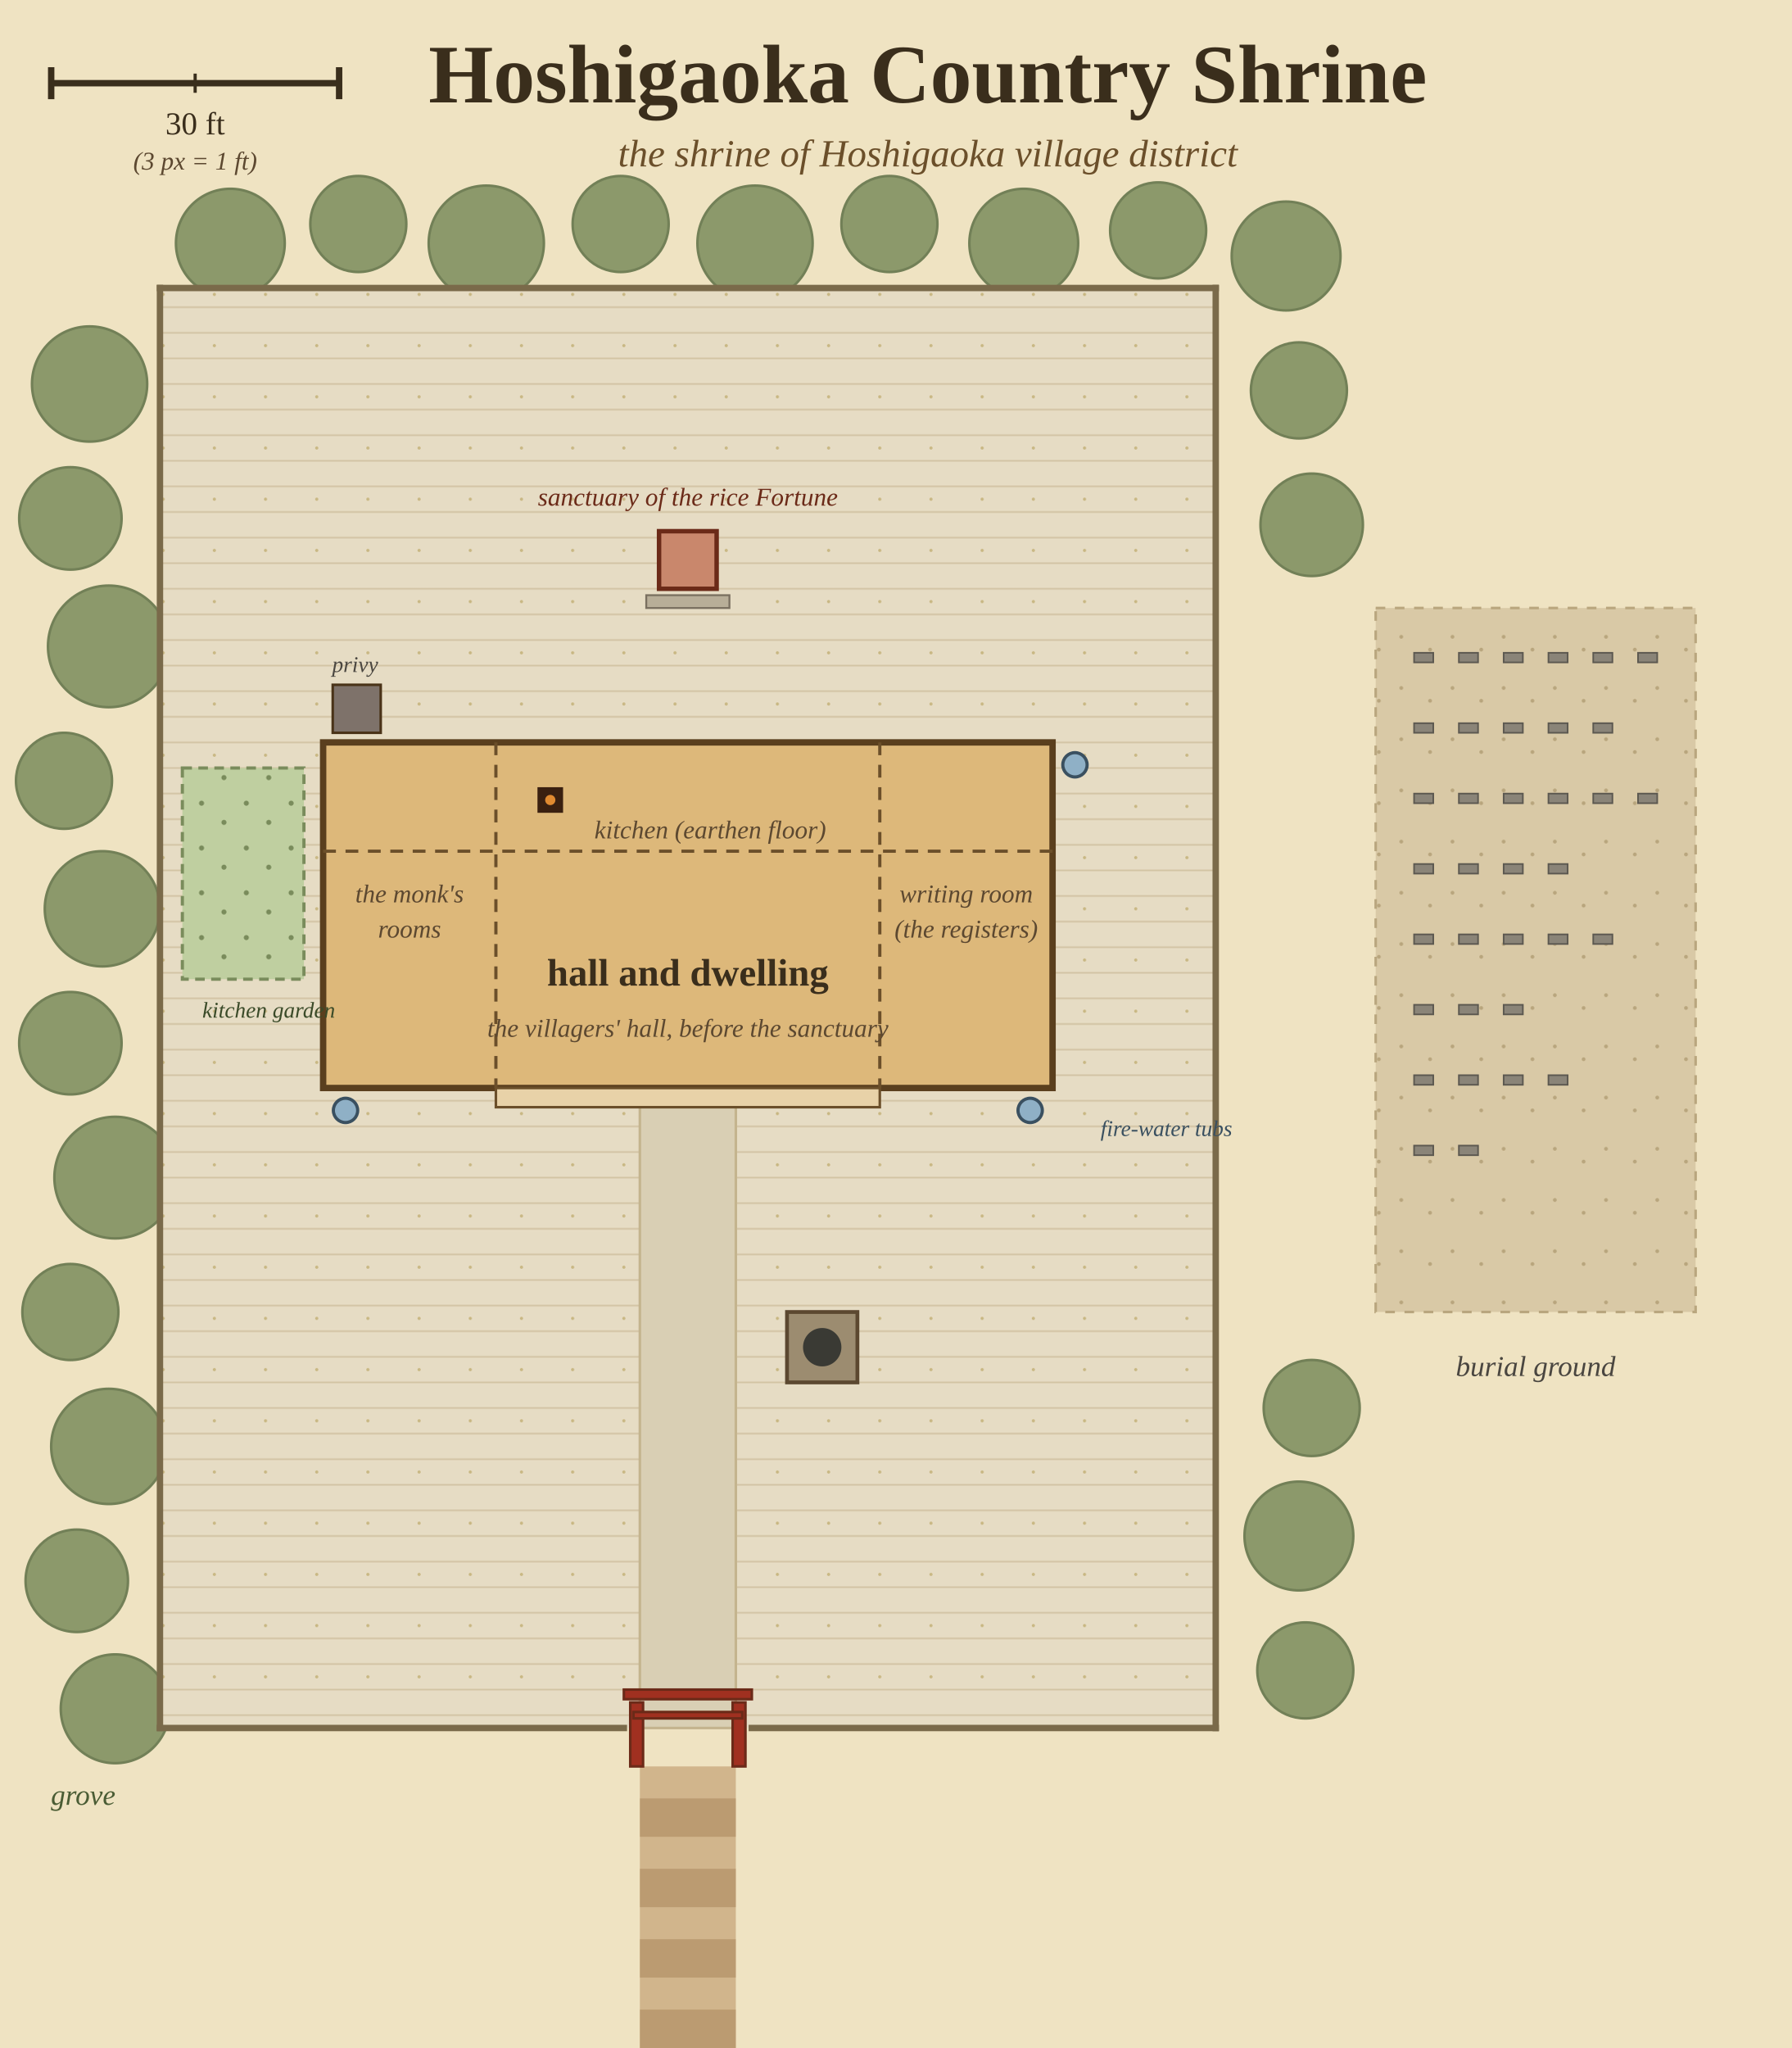
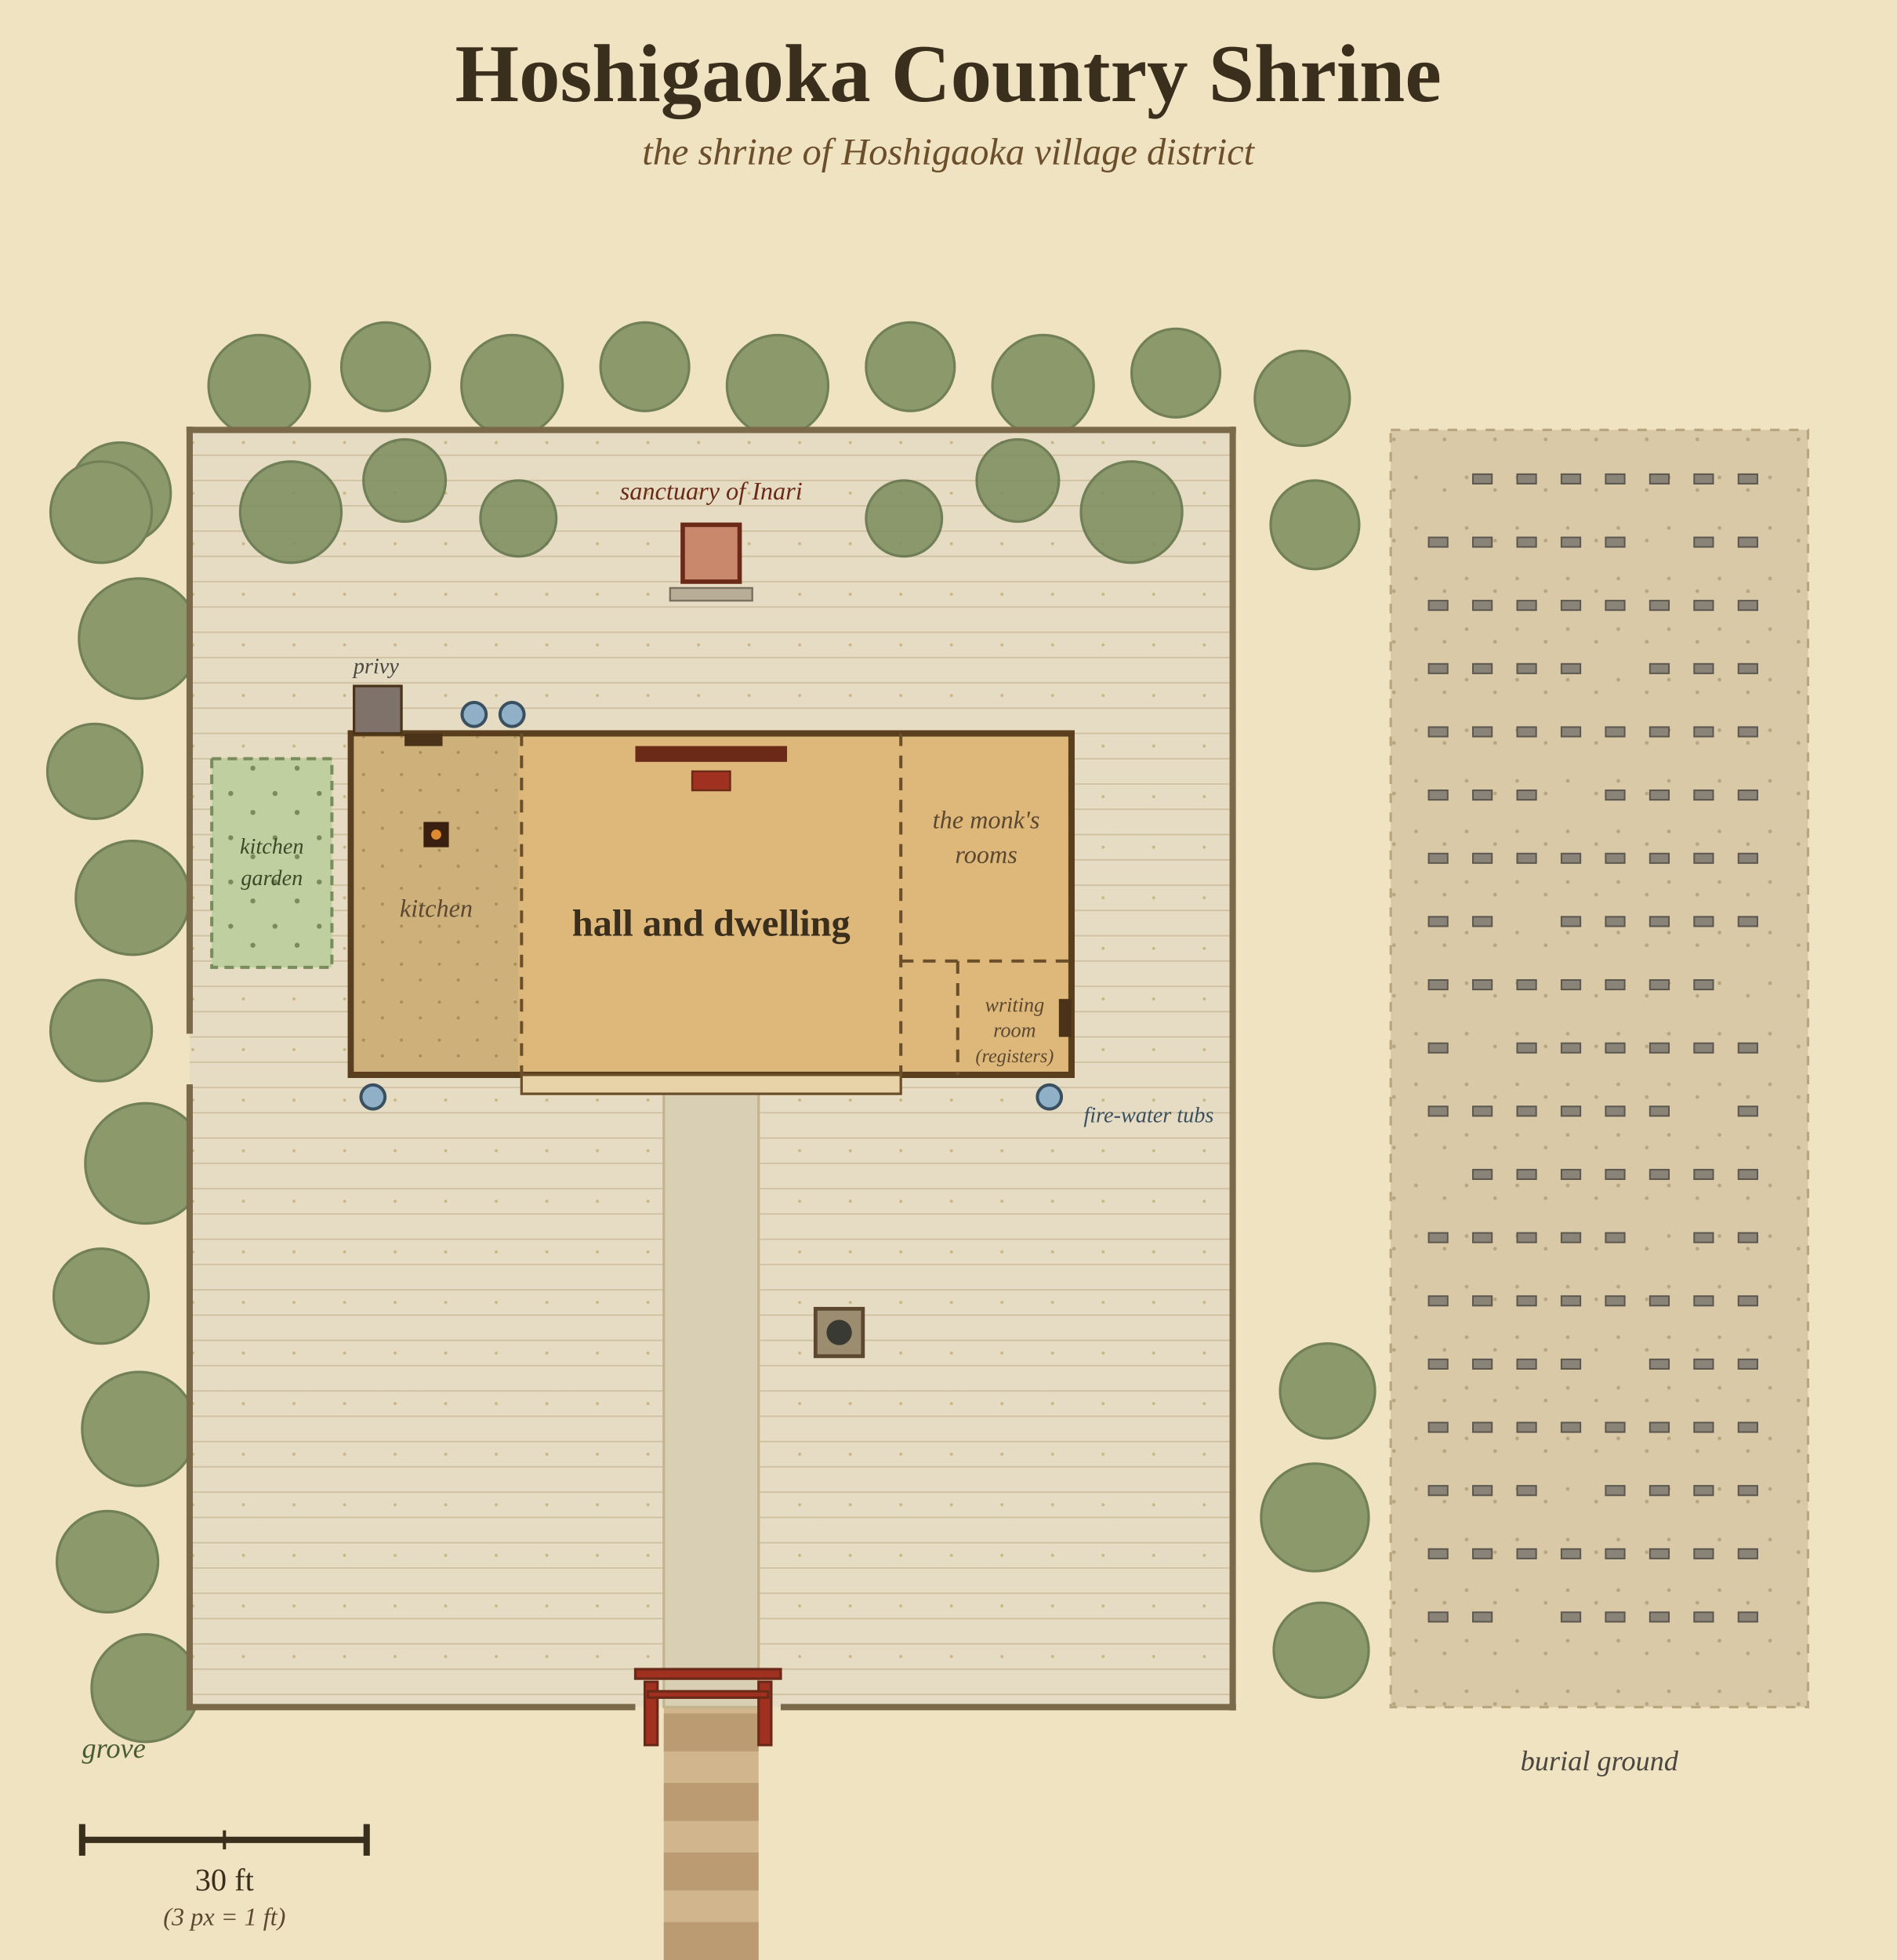
- <svg xmlns="http://www.w3.org/2000/svg" viewBox="150 60 560 640" font-family="Georgia, 'Times New Roman', serif">
+ <svg xmlns="http://www.w3.org/2000/svg" viewBox="140 60 600 620" font-family="Georgia, 'Times New Roman', serif">
  <defs>
    <pattern id="keidai-gravel" patternUnits="userSpaceOnUse" width="16" height="16">
      <rect width="16" height="16" fill="#E6DCC4" />
      <line x1="0" y1="4" x2="16" y2="4" stroke="#D2C4A4" stroke-width="0.5" />
      <line x1="0" y1="12" x2="16" y2="12" stroke="#D2C4A4" stroke-width="0.5" />
      <circle cx="9" cy="8" r="0.5" fill="#C9B884" />
    </pattern>
    <pattern id="garden-stipple" patternUnits="userSpaceOnUse" width="14" height="14">
      <rect width="14" height="14" fill="#BFCFA0" />
      <circle cx="3" cy="3" r="0.8" fill="#7A8C5C" />
      <circle cx="10" cy="9" r="0.8" fill="#7A8C5C" />
    </pattern>
+     <pattern id="doma-earth" patternUnits="userSpaceOnUse" width="12" height="12">
+       <rect width="12" height="12" fill="#CDB07A" />
+       <circle cx="3" cy="5" r="0.5" fill="#A88E58" />
+       <circle cx="9" cy="10" r="0.5" fill="#A88E58" />
+     </pattern>
    <pattern id="bare-earth" patternUnits="userSpaceOnUse" width="16" height="16">
      <rect width="16" height="16" fill="#D9C9A6" />
      <circle cx="5" cy="7" r="0.6" fill="#B9A67E" />
      <circle cx="12" cy="3" r="0.6" fill="#B9A67E" />
    </pattern>
  </defs>
  <rect x="0" y="0" width="900" height="800" fill="#EFE3C2" />
  <g>
-     <path d="M 365 700 L 365 612" stroke="#B89060" stroke-width="30" stroke-linecap="butt" opacity="0.55" />
-     <path d="M 365 700 L 365 612" stroke="#9C7448" stroke-width="30" stroke-dasharray="12 10" fill="none" opacity="0.4" />
+     <path d="M 365 680 L 365 600" stroke="#B89060" stroke-width="30" stroke-linecap="butt" opacity="0.55" />
+     <path d="M 365 680 L 365 600" stroke="#9C7448" stroke-width="30" stroke-dasharray="12 10" fill="none" opacity="0.4" />
  </g>
  <text x="440" y="92" text-anchor="middle" font-size="26" font-weight="bold" fill="#3A2E1C">Hoshigaoka Country Shrine</text>
  <text x="440" y="112" text-anchor="middle" font-size="12" font-style="italic" fill="#6B4F2A">the shrine of Hoshigaoka village district</text>
  <g>
    <g stroke="#3A2E1C">
-       <line x1="166" y1="86" x2="256" y2="86" stroke-width="2" />
-       <line x1="166" y1="81" x2="166" y2="91" stroke-width="2" />
-       <line x1="256" y1="81" x2="256" y2="91" stroke-width="2" />
-       <line x1="211" y1="83" x2="211" y2="89" stroke-width="1" />
+       <line x1="166" y1="642" x2="256" y2="642" stroke-width="2" />
+       <line x1="166" y1="637" x2="166" y2="647" stroke-width="2" />
+       <line x1="256" y1="637" x2="256" y2="647" stroke-width="2" />
+       <line x1="211" y1="639" x2="211" y2="645" stroke-width="1" />
    </g>
-     <text x="211" y="102" text-anchor="middle" font-size="10" fill="#3A2E1C">30 ft</text>
-     <text x="211" y="113" text-anchor="middle" font-size="8" font-style="italic" fill="#5C4830">(3 px = 1 ft)</text>
+     <text x="211" y="658" text-anchor="middle" font-size="10" fill="#3A2E1C">30 ft</text>
+     <text x="211" y="669" text-anchor="middle" font-size="8" font-style="italic" fill="#5C4830">(3 px = 1 ft)</text>
  </g>
  <g fill="#7A8C5C" stroke="#5C6E44" stroke-width="0.8" opacity="0.85">
-     <circle cx="178" cy="180" r="18" />
+     <circle cx="178" cy="216" r="16" />
    <circle cx="172" cy="222" r="16" />
    <circle cx="184" cy="262" r="19" />
    <circle cx="170" cy="304" r="15" />
    <circle cx="182" cy="344" r="18" />
    <circle cx="172" cy="386" r="16" />
    <circle cx="186" cy="428" r="19" />
    <circle cx="172" cy="470" r="15" />
    <circle cx="184" cy="512" r="18" />
    <circle cx="174" cy="554" r="16" />
    <circle cx="186" cy="594" r="17" />
-     <circle cx="222" cy="136" r="17" />
-     <circle cx="262" cy="130" r="15" />
-     <circle cx="302" cy="136" r="18" />
-     <circle cx="344" cy="130" r="15" />
-     <circle cx="386" cy="136" r="18" />
-     <circle cx="428" cy="130" r="15" />
-     <circle cx="470" cy="136" r="17" />
-     <circle cx="512" cy="132" r="15" />
-     <circle cx="552" cy="140" r="17" />
-     <circle cx="556" cy="182" r="15" />
-     <circle cx="560" cy="224" r="16" />
+     <circle cx="222" cy="182" r="16" />
+     <circle cx="262" cy="176" r="14" />
+     <circle cx="302" cy="182" r="16" />
+     <circle cx="344" cy="176" r="14" />
+     <circle cx="386" cy="182" r="16" />
+     <circle cx="428" cy="176" r="14" />
+     <circle cx="470" cy="182" r="16" />
+     <circle cx="512" cy="178" r="14" />
+     <circle cx="552" cy="186" r="15" />
+     <circle cx="556" cy="226" r="14" />
    <circle cx="560" cy="500" r="15" />
    <circle cx="556" cy="540" r="17" />
    <circle cx="558" cy="582" r="15" />
  </g>
-   <text x="176" y="624" text-anchor="middle" font-size="9" font-style="italic" fill="#4A5C34">grove</text>
-   <rect x="580" y="250" width="100" height="220" fill="url(#bare-earth)" stroke="#B9A67E" stroke-width="0.8" stroke-dasharray="3 3" />
+   <text x="176" y="616" text-anchor="middle" font-size="9" font-style="italic" fill="#4A5C34">grove</text>
+   <rect x="580" y="196" width="132" height="404" fill="url(#bare-earth)" stroke="#B9A67E" stroke-width="0.8" stroke-dasharray="3 3" />
  <g fill="#8A8478" stroke="#5C5850" stroke-width="0.5">
-     <rect x="592" y="264" width="6" height="3" />
-     <rect x="606" y="264" width="6" height="3" />
-     <rect x="620" y="264" width="6" height="3" />
-     <rect x="634" y="264" width="6" height="3" />
-     <rect x="648" y="264" width="6" height="3" />
-     <rect x="662" y="264" width="6" height="3" />
-     <rect x="592" y="286" width="6" height="3" />
-     <rect x="606" y="286" width="6" height="3" />
-     <rect x="620" y="286" width="6" height="3" />
-     <rect x="634" y="286" width="6" height="3" />
-     <rect x="648" y="286" width="6" height="3" />
-     <rect x="592" y="308" width="6" height="3" />
-     <rect x="606" y="308" width="6" height="3" />
-     <rect x="620" y="308" width="6" height="3" />
-     <rect x="634" y="308" width="6" height="3" />
-     <rect x="648" y="308" width="6" height="3" />
-     <rect x="662" y="308" width="6" height="3" />
+     <rect x="606" y="210" width="6" height="3" />
+     <rect x="620" y="210" width="6" height="3" />
+     <rect x="634" y="210" width="6" height="3" />
+     <rect x="648" y="210" width="6" height="3" />
+     <rect x="662" y="210" width="6" height="3" />
+     <rect x="676" y="210" width="6" height="3" />
+     <rect x="690" y="210" width="6" height="3" />
+     <rect x="592" y="230" width="6" height="3" />
+     <rect x="606" y="230" width="6" height="3" />
+     <rect x="620" y="230" width="6" height="3" />
+     <rect x="634" y="230" width="6" height="3" />
+     <rect x="648" y="230" width="6" height="3" />
+     <rect x="676" y="230" width="6" height="3" />
+     <rect x="690" y="230" width="6" height="3" />
+     <rect x="592" y="250" width="6" height="3" />
+     <rect x="606" y="250" width="6" height="3" />
+     <rect x="620" y="250" width="6" height="3" />
+     <rect x="634" y="250" width="6" height="3" />
+     <rect x="648" y="250" width="6" height="3" />
+     <rect x="662" y="250" width="6" height="3" />
+     <rect x="676" y="250" width="6" height="3" />
+     <rect x="690" y="250" width="6" height="3" />
+     <rect x="592" y="270" width="6" height="3" />
+     <rect x="606" y="270" width="6" height="3" />
+     <rect x="620" y="270" width="6" height="3" />
+     <rect x="634" y="270" width="6" height="3" />
+     <rect x="662" y="270" width="6" height="3" />
+     <rect x="676" y="270" width="6" height="3" />
+     <rect x="690" y="270" width="6" height="3" />
+     <rect x="592" y="290" width="6" height="3" />
+     <rect x="606" y="290" width="6" height="3" />
+     <rect x="620" y="290" width="6" height="3" />
+     <rect x="634" y="290" width="6" height="3" />
+     <rect x="648" y="290" width="6" height="3" />
+     <rect x="662" y="290" width="6" height="3" />
+     <rect x="676" y="290" width="6" height="3" />
+     <rect x="690" y="290" width="6" height="3" />
+     <rect x="592" y="310" width="6" height="3" />
+     <rect x="606" y="310" width="6" height="3" />
+     <rect x="620" y="310" width="6" height="3" />
+     <rect x="648" y="310" width="6" height="3" />
+     <rect x="662" y="310" width="6" height="3" />
+     <rect x="676" y="310" width="6" height="3" />
+     <rect x="690" y="310" width="6" height="3" />
    <rect x="592" y="330" width="6" height="3" />
    <rect x="606" y="330" width="6" height="3" />
    <rect x="620" y="330" width="6" height="3" />
    <rect x="634" y="330" width="6" height="3" />
-     <rect x="592" y="352" width="6" height="3" />
-     <rect x="606" y="352" width="6" height="3" />
-     <rect x="620" y="352" width="6" height="3" />
-     <rect x="634" y="352" width="6" height="3" />
-     <rect x="648" y="352" width="6" height="3" />
-     <rect x="592" y="374" width="6" height="3" />
-     <rect x="606" y="374" width="6" height="3" />
-     <rect x="620" y="374" width="6" height="3" />
-     <rect x="592" y="396" width="6" height="3" />
-     <rect x="606" y="396" width="6" height="3" />
-     <rect x="620" y="396" width="6" height="3" />
-     <rect x="634" y="396" width="6" height="3" />
-     <rect x="592" y="418" width="6" height="3" />
-     <rect x="606" y="418" width="6" height="3" />
-   </g>
-   <text x="630" y="490" text-anchor="middle" font-size="9" font-style="italic" fill="#4A4640">burial ground</text>
-   <rect x="200" y="150" width="330" height="450" fill="url(#keidai-gravel)" id="precinct" />
+     <rect x="648" y="330" width="6" height="3" />
+     <rect x="662" y="330" width="6" height="3" />
+     <rect x="676" y="330" width="6" height="3" />
+     <rect x="690" y="330" width="6" height="3" />
+     <rect x="592" y="350" width="6" height="3" />
+     <rect x="606" y="350" width="6" height="3" />
+     <rect x="634" y="350" width="6" height="3" />
+     <rect x="648" y="350" width="6" height="3" />
+     <rect x="662" y="350" width="6" height="3" />
+     <rect x="676" y="350" width="6" height="3" />
+     <rect x="690" y="350" width="6" height="3" />
+     <rect x="592" y="370" width="6" height="3" />
+     <rect x="606" y="370" width="6" height="3" />
+     <rect x="620" y="370" width="6" height="3" />
+     <rect x="634" y="370" width="6" height="3" />
+     <rect x="648" y="370" width="6" height="3" />
+     <rect x="662" y="370" width="6" height="3" />
+     <rect x="676" y="370" width="6" height="3" />
+     <rect x="592" y="390" width="6" height="3" />
+     <rect x="620" y="390" width="6" height="3" />
+     <rect x="634" y="390" width="6" height="3" />
+     <rect x="648" y="390" width="6" height="3" />
+     <rect x="662" y="390" width="6" height="3" />
+     <rect x="676" y="390" width="6" height="3" />
+     <rect x="690" y="390" width="6" height="3" />
+     <rect x="592" y="410" width="6" height="3" />
+     <rect x="606" y="410" width="6" height="3" />
+     <rect x="620" y="410" width="6" height="3" />
+     <rect x="634" y="410" width="6" height="3" />
+     <rect x="648" y="410" width="6" height="3" />
+     <rect x="662" y="410" width="6" height="3" />
+     <rect x="690" y="410" width="6" height="3" />
+     <rect x="606" y="430" width="6" height="3" />
+     <rect x="620" y="430" width="6" height="3" />
+     <rect x="634" y="430" width="6" height="3" />
+     <rect x="648" y="430" width="6" height="3" />
+     <rect x="662" y="430" width="6" height="3" />
+     <rect x="676" y="430" width="6" height="3" />
+     <rect x="690" y="430" width="6" height="3" />
+     <rect x="592" y="450" width="6" height="3" />
+     <rect x="606" y="450" width="6" height="3" />
+     <rect x="620" y="450" width="6" height="3" />
+     <rect x="634" y="450" width="6" height="3" />
+     <rect x="648" y="450" width="6" height="3" />
+     <rect x="676" y="450" width="6" height="3" />
+     <rect x="690" y="450" width="6" height="3" />
+     <rect x="592" y="470" width="6" height="3" />
+     <rect x="606" y="470" width="6" height="3" />
+     <rect x="620" y="470" width="6" height="3" />
+     <rect x="634" y="470" width="6" height="3" />
+     <rect x="648" y="470" width="6" height="3" />
+     <rect x="662" y="470" width="6" height="3" />
+     <rect x="676" y="470" width="6" height="3" />
+     <rect x="690" y="470" width="6" height="3" />
+     <rect x="592" y="490" width="6" height="3" />
+     <rect x="606" y="490" width="6" height="3" />
+     <rect x="620" y="490" width="6" height="3" />
+     <rect x="634" y="490" width="6" height="3" />
+     <rect x="662" y="490" width="6" height="3" />
+     <rect x="676" y="490" width="6" height="3" />
+     <rect x="690" y="490" width="6" height="3" />
+     <rect x="592" y="510" width="6" height="3" />
+     <rect x="606" y="510" width="6" height="3" />
+     <rect x="620" y="510" width="6" height="3" />
+     <rect x="634" y="510" width="6" height="3" />
+     <rect x="648" y="510" width="6" height="3" />
+     <rect x="662" y="510" width="6" height="3" />
+     <rect x="676" y="510" width="6" height="3" />
+     <rect x="690" y="510" width="6" height="3" />
+     <rect x="592" y="530" width="6" height="3" />
+     <rect x="606" y="530" width="6" height="3" />
+     <rect x="620" y="530" width="6" height="3" />
+     <rect x="648" y="530" width="6" height="3" />
+     <rect x="662" y="530" width="6" height="3" />
+     <rect x="676" y="530" width="6" height="3" />
+     <rect x="690" y="530" width="6" height="3" />
+     <rect x="592" y="550" width="6" height="3" />
+     <rect x="606" y="550" width="6" height="3" />
+     <rect x="620" y="550" width="6" height="3" />
+     <rect x="634" y="550" width="6" height="3" />
+     <rect x="648" y="550" width="6" height="3" />
+     <rect x="662" y="550" width="6" height="3" />
+     <rect x="676" y="550" width="6" height="3" />
+     <rect x="690" y="550" width="6" height="3" />
+     <rect x="592" y="570" width="6" height="3" />
+     <rect x="606" y="570" width="6" height="3" />
+     <rect x="634" y="570" width="6" height="3" />
+     <rect x="648" y="570" width="6" height="3" />
+     <rect x="662" y="570" width="6" height="3" />
+     <rect x="676" y="570" width="6" height="3" />
+     <rect x="690" y="570" width="6" height="3" />
+   </g>
+   <text x="646" y="620" text-anchor="middle" font-size="9" font-style="italic" fill="#4A4640">burial ground</text>
+   <rect x="200" y="196" width="330" height="404" fill="url(#keidai-gravel)" id="precinct" />
  <g id="fence" stroke="#7A6A4A" stroke-width="2" fill="none" stroke-linecap="square">
-     <line x1="200" y1="150" x2="530" y2="150" />
-     <line x1="200" y1="150" x2="200" y2="600" />
-     <line x1="530" y1="150" x2="530" y2="600" />
-     <line x1="200" y1="600" x2="345" y2="600" />
-     <line x1="385" y1="600" x2="530" y2="600" />
+     <line x1="200" y1="196" x2="530" y2="196" />
+     <line x1="200" y1="196" x2="200" y2="386" />
+     <line x1="200" y1="404" x2="200" y2="600" />
+     <line x1="530" y1="196" x2="530" y2="600" />
+     <line x1="200" y1="600" x2="340" y2="600" />
+     <line x1="388" y1="600" x2="530" y2="600" />
+   </g>
+   <g fill="#7A8C5C" stroke="#5C6E44" stroke-width="0.8" opacity="0.85">
+     <circle cx="232" cy="222" r="16" />
+     <circle cx="268" cy="212" r="13" />
+     <circle cx="304" cy="224" r="12" />
+     <circle cx="426" cy="224" r="12" />
+     <circle cx="462" cy="212" r="13" />
+     <circle cx="498" cy="222" r="16" />
  </g>
  <rect x="350" y="404" width="30" height="196" fill="#D9CFB4" stroke="#C4B48E" stroke-width="0.8" id="approach" />
-   <rect x="240" y="480" width="36" height="24" fill="none" id="arch" />
+   <rect x="240" y="480" width="46" height="24" fill="none" id="arch" />
  <g fill="#A03020" stroke="#6B2A18" stroke-width="0.8">
-     <rect x="347" y="592" width="4" height="20" />
-     <rect x="379" y="592" width="4" height="20" />
-     <rect x="345" y="588" width="40" height="3" />
-     <rect x="348" y="595" width="34" height="2" />
-   </g>
-   <rect x="396" y="470" width="22" height="22" fill="#9C8C70" stroke="#5C4830" stroke-width="1.2" id="well" />
-   <circle cx="407" cy="481" r="6" fill="#3A3A34" />
+     <rect x="344" y="592" width="4" height="20" />
+     <rect x="380" y="592" width="4" height="20" />
+     <rect x="341" y="588" width="46" height="3" />
+     <rect x="345" y="595" width="38" height="2" />
+   </g>
+   <rect x="398" y="474" width="15" height="15" fill="#9C8C70" stroke="#5C4830" stroke-width="1.2" id="well" />
+   <circle cx="405.5" cy="481.5" r="4" fill="#3A3A34" />
  <rect x="251" y="292" width="228" height="108" fill="#DDB87A" stroke="#5A3F1E" stroke-width="2" id="hall" />
+   <rect x="252" y="293" width="52" height="106" fill="url(#doma-earth)" />
  <g stroke="#6B4F2A" stroke-width="1" stroke-dasharray="4 3" fill="none">
    <line x1="305" y1="292" x2="305" y2="400" />
    <line x1="425" y1="292" x2="425" y2="400" />
-     <line x1="251" y1="326" x2="479" y2="326" />
+     <line x1="425" y1="364" x2="479" y2="364" />
+     <line x1="443" y1="364" x2="443" y2="400" />
  </g>
  <rect x="305" y="400" width="120" height="6" fill="#E8D2A8" stroke="#6B4F2A" stroke-width="0.8" />
-   <text x="365" y="368" text-anchor="middle" font-size="12" font-weight="bold" fill="#3A2E1C">hall and dwelling</text>
-   <text x="365" y="384" text-anchor="middle" font-size="8" font-style="italic" fill="#5C4830">the villagers' hall, before the sanctuary</text>
-   <text x="278" y="342" text-anchor="middle" font-size="8" font-style="italic" fill="#5C4830">the monk's</text>
-   <text x="278" y="353" text-anchor="middle" font-size="8" font-style="italic" fill="#5C4830">rooms</text>
-   <text x="452" y="342" text-anchor="middle" font-size="8" font-style="italic" fill="#5C4830">writing room</text>
-   <text x="452" y="353" text-anchor="middle" font-size="8" font-style="italic" fill="#5C4830">(the registers)</text>
-   <text x="372" y="322" text-anchor="middle" font-size="8" font-style="italic" fill="#5C4830">kitchen (earthen floor)</text>
-   <rect x="318" y="306" width="8" height="8" fill="#3A2010" />
-   <circle cx="322" cy="310" r="1.6" fill="#E08A30" />
+   <rect x="341" y="296" width="48" height="5" fill="#6B2A18" />
+   <rect x="359" y="304" width="12" height="6" fill="#A03020" stroke="#6B2A18" stroke-width="0.6" />
+   <text x="365" y="356" text-anchor="middle" font-size="12" font-weight="bold" fill="#3A2E1C">hall and dwelling</text>
+   <text x="452" y="322" text-anchor="middle" font-size="8" font-style="italic" fill="#5C4830">the monk's</text>
+   <text x="452" y="333" text-anchor="middle" font-size="8" font-style="italic" fill="#5C4830">rooms</text>
+   <text x="461" y="380" text-anchor="middle" font-size="6.5" font-style="italic" fill="#5C4830">writing</text>
+   <text x="461" y="388" text-anchor="middle" font-size="6.5" font-style="italic" fill="#5C4830">room</text>
+   <text x="461" y="396" text-anchor="middle" font-size="6" font-style="italic" fill="#5C4830">(registers)</text>
+   <rect x="475" y="376" width="4" height="12" fill="#4A3318" />
+   <text x="278" y="350" text-anchor="middle" font-size="8" font-style="italic" fill="#5C4830">kitchen</text>
+   <rect x="274" y="320" width="8" height="8" fill="#3A2010" />
+   <circle cx="278" cy="324" r="1.6" fill="#E08A30" />
+   <rect x="268" y="292" width="12" height="4" fill="#4A3318" />
  <rect x="352" y="246" width="26" height="4" fill="#B8AE98" stroke="#7A7060" stroke-width="0.6" />
  <rect x="356" y="226" width="18" height="18" fill="#C9876C" stroke="#6B2A18" stroke-width="1.4" id="sanctuary" />
-   <text x="365" y="218" text-anchor="middle" font-size="8" font-style="italic" fill="#6B2A18">sanctuary of the rice Fortune</text>
-   <rect x="254" y="274" width="15" height="15" fill="#7E726A" stroke="#4A3318" stroke-width="0.8" />
-   <text x="261" y="270" text-anchor="middle" font-size="7" font-style="italic" fill="#4A4640">privy</text>
+   <text x="365" y="218" text-anchor="middle" font-size="8" font-style="italic" fill="#6B2A18">sanctuary of Inari</text>
+   <rect x="252" y="277" width="15" height="15" fill="#7E726A" stroke="#4A3318" stroke-width="0.8" />
+   <text x="259" y="273" text-anchor="middle" font-size="7" font-style="italic" fill="#4A4640">privy</text>
  <rect x="207" y="300" width="38" height="66" fill="url(#garden-stipple)" stroke="#7A8C5C" stroke-width="1" stroke-dasharray="3 2" id="kitchen_garden" />
-   <text x="234" y="378" text-anchor="middle" font-size="7" font-style="italic" fill="#3A4A28">kitchen garden</text>
+   <text x="226" y="330" text-anchor="middle" font-size="7" font-style="italic" fill="#3A4A28">kitchen</text>
+   <text x="226" y="340" text-anchor="middle" font-size="7" font-style="italic" fill="#3A4A28">garden</text>
  <g fill="#8FB0C6" stroke="#3A5060" stroke-width="1">
+     <circle cx="290" cy="286" r="3.8" />
+     <circle cx="302" cy="286" r="3.8" />
    <circle cx="258" cy="407" r="3.8" />
    <circle cx="472" cy="407" r="3.8" />
-     <circle cx="486" cy="299" r="3.8" />
-   </g>
-   <text x="494" y="415" font-size="7" font-style="italic" fill="#3A5060">fire-water tubs</text>
+   </g>
+   <text x="524" y="415" text-anchor="end" font-size="7" font-style="italic" fill="#3A5060">fire-water tubs</text>
</svg>
